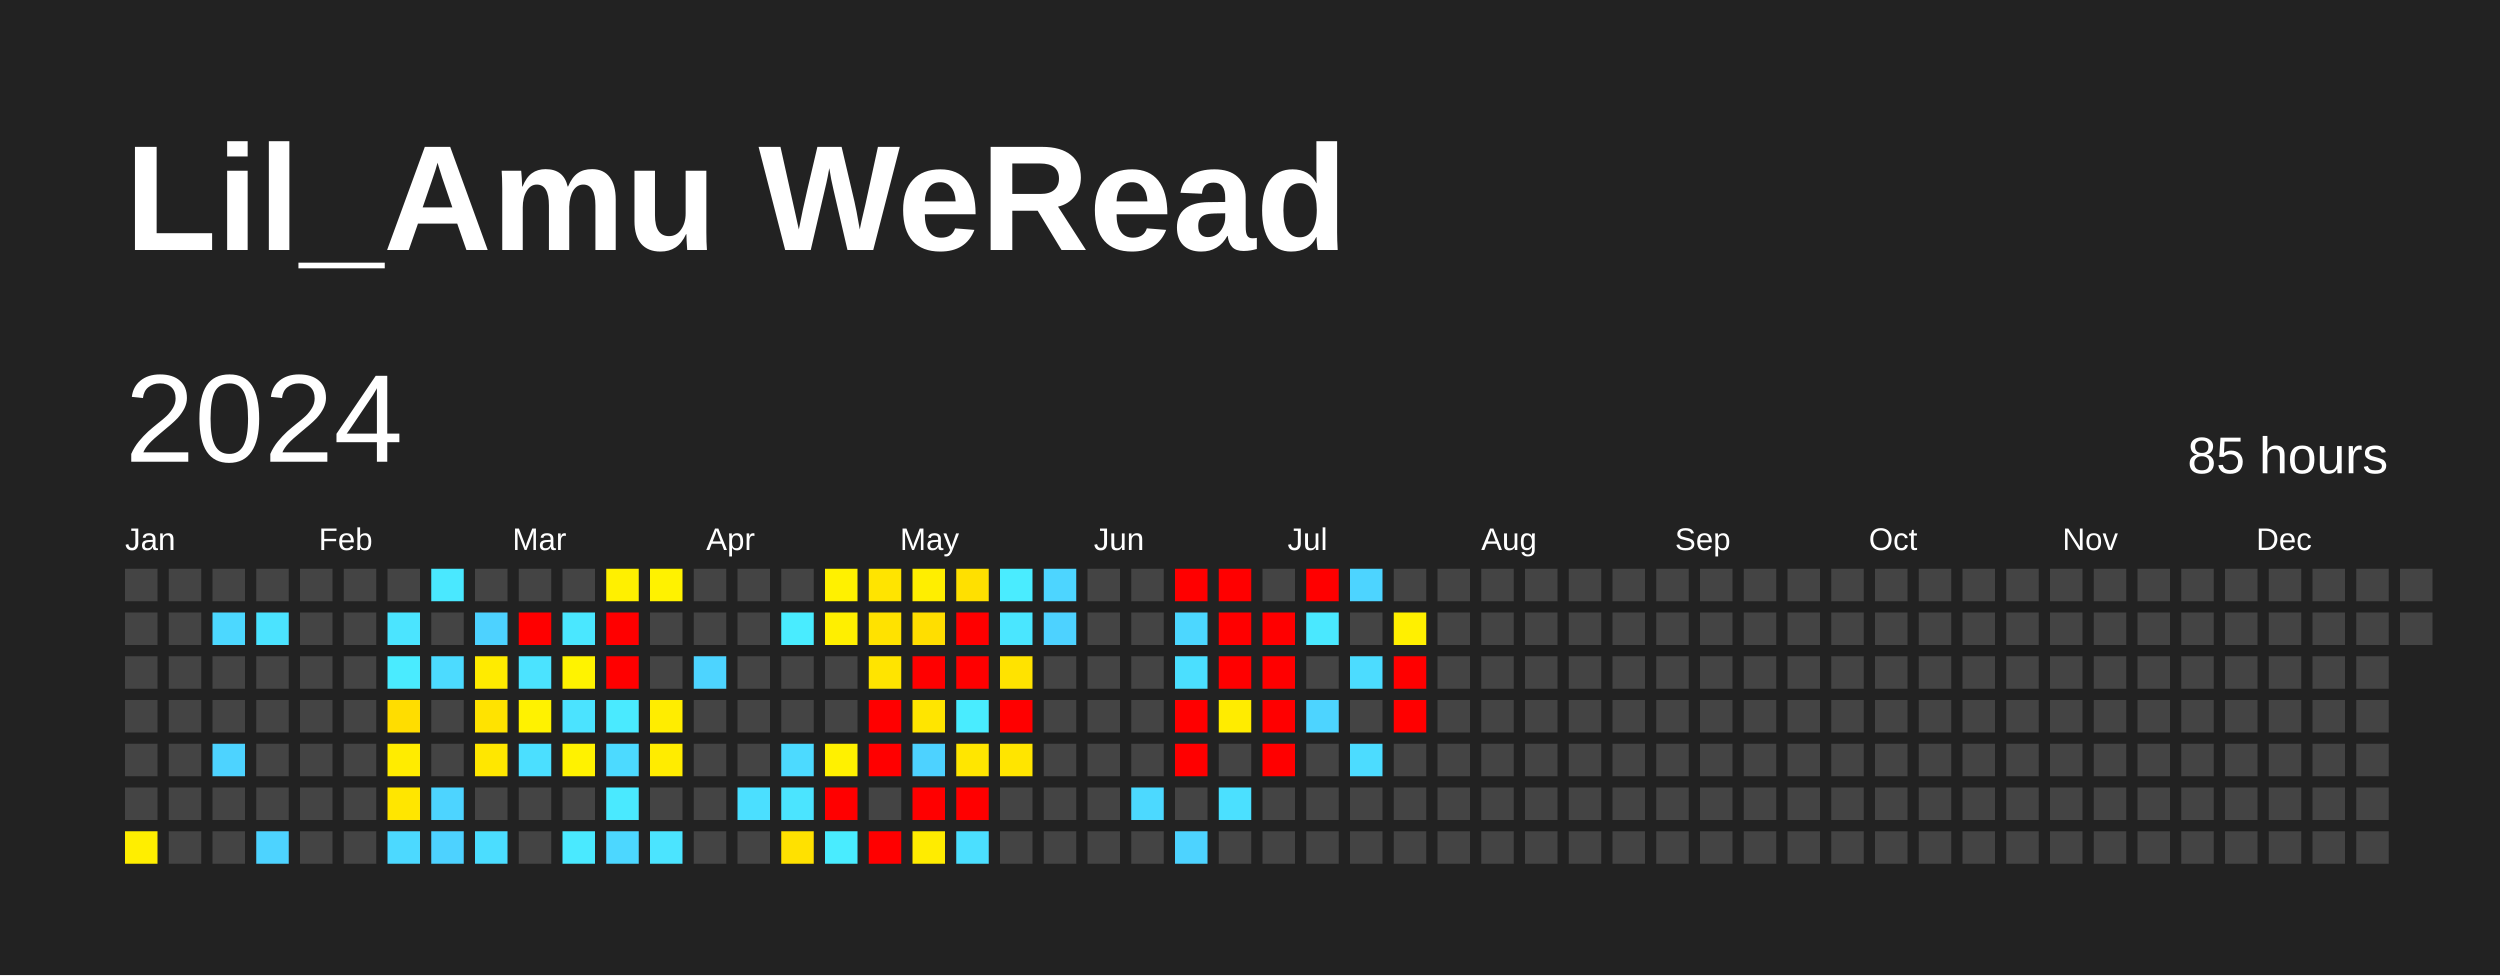
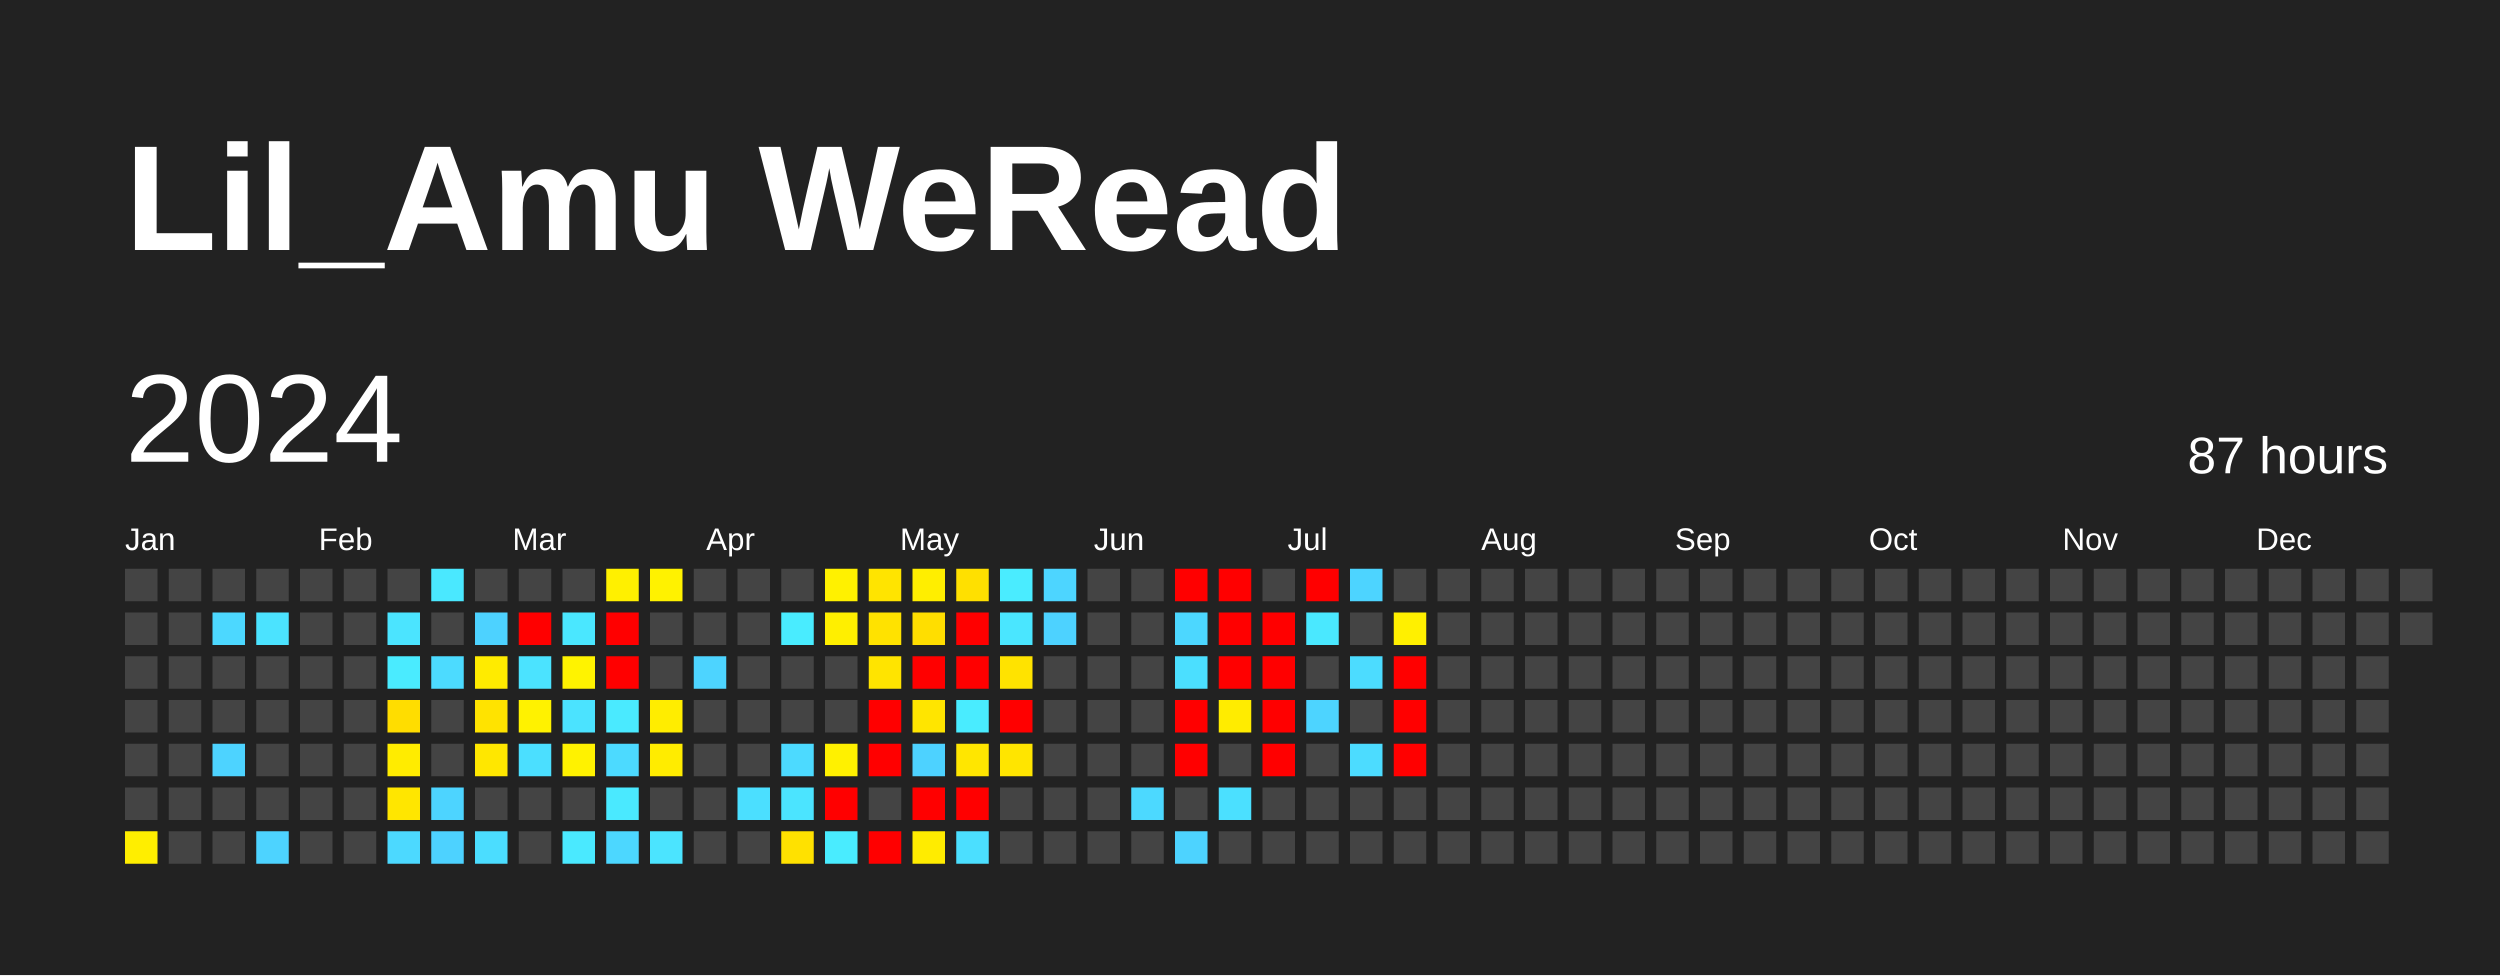
<svg xmlns="http://www.w3.org/2000/svg" baseProfile="full" height="78mm" version="1.1" viewBox="0,0,200,78" width="200mm">
  <defs />
  <rect fill="#222222" height="78" width="200" x="0" y="0" />
  <text fill="#FFFFFF" style="font-size:12px; font-family:Arial; font-weight:bold;" x="10" y="20">Lil_Amu WeRead</text>
  <text dominant-baseline="hanging" fill="#FFFFFF" style="font-size:10.0px; font-family:Arial;" x="10" y="30">2024</text>
-   <text dominant-baseline="hanging" fill="#FFFFFF" style="font-size:4.125px; font-family:Arial;" x="175" y="35">85 hours</text>
+   <text dominant-baseline="hanging" fill="#FFFFFF" style="font-size:4.125px; font-family:Arial;" x="175" y="35">87 hours</text>
  <text fill="#FFFFFF" style="font-size:2.5px; font-family:Arial" x="10.0" y="44">Jan</text>
  <text fill="#FFFFFF" style="font-size:2.5px; font-family:Arial" x="25.5" y="44">Feb</text>
  <text fill="#FFFFFF" style="font-size:2.5px; font-family:Arial" x="41.0" y="44">Mar</text>
  <text fill="#FFFFFF" style="font-size:2.5px; font-family:Arial" x="56.5" y="44">Apr</text>
  <text fill="#FFFFFF" style="font-size:2.5px; font-family:Arial" x="72.0" y="44">May</text>
  <text fill="#FFFFFF" style="font-size:2.5px; font-family:Arial" x="87.5" y="44">Jun</text>
  <text fill="#FFFFFF" style="font-size:2.5px; font-family:Arial" x="103.0" y="44">Jul</text>
  <text fill="#FFFFFF" style="font-size:2.5px; font-family:Arial" x="118.5" y="44">Aug</text>
  <text fill="#FFFFFF" style="font-size:2.5px; font-family:Arial" x="134.0" y="44">Sep</text>
  <text fill="#FFFFFF" style="font-size:2.5px; font-family:Arial" x="149.5" y="44">Oct</text>
  <text fill="#FFFFFF" style="font-size:2.5px; font-family:Arial" x="165.0" y="44">Nov</text>
  <text fill="#FFFFFF" style="font-size:2.5px; font-family:Arial" x="180.5" y="44">Dec</text>
  <rect fill="#444444" height="2.6" width="2.6" x="10.0" y="45.5" />
  <rect fill="#444444" height="2.6" width="2.6" x="10.0" y="49.0" />
  <rect fill="#444444" height="2.6" width="2.6" x="10.0" y="52.5" />
  <rect fill="#444444" height="2.6" width="2.6" x="10.0" y="56.0" />
  <rect fill="#444444" height="2.6" width="2.6" x="10.0" y="59.5" />
  <rect fill="#444444" height="2.6" width="2.6" x="10.0" y="63.0" />
  <rect fill="#ffee00" height="2.6" width="2.6" x="10.0" y="66.5" />
  <rect fill="#444444" height="2.6" width="2.6" x="13.5" y="45.5" />
  <rect fill="#444444" height="2.6" width="2.6" x="13.5" y="49.0" />
  <rect fill="#444444" height="2.6" width="2.6" x="13.5" y="52.5" />
  <rect fill="#444444" height="2.6" width="2.6" x="13.5" y="56.0" />
  <rect fill="#444444" height="2.6" width="2.6" x="13.5" y="59.5" />
  <rect fill="#444444" height="2.6" width="2.6" x="13.5" y="63.0" />
  <rect fill="#444444" height="2.6" width="2.6" x="13.5" y="66.5" />
  <rect fill="#444444" height="2.6" width="2.6" x="17.0" y="45.5" />
  <rect fill="#4cd8ff" height="2.6" width="2.6" x="17.0" y="49.0" />
  <rect fill="#444444" height="2.6" width="2.6" x="17.0" y="52.5" />
  <rect fill="#444444" height="2.6" width="2.6" x="17.0" y="56.0" />
  <rect fill="#4dd3ff" height="2.6" width="2.6" x="17.0" y="59.5" />
  <rect fill="#444444" height="2.6" width="2.6" x="17.0" y="63.0" />
  <rect fill="#444444" height="2.6" width="2.6" x="17.0" y="66.5" />
  <rect fill="#444444" height="2.6" width="2.6" x="20.5" y="45.5" />
  <rect fill="#4be3ff" height="2.6" width="2.6" x="20.5" y="49.0" />
  <rect fill="#444444" height="2.6" width="2.6" x="20.5" y="52.5" />
  <rect fill="#444444" height="2.6" width="2.6" x="20.5" y="56.0" />
  <rect fill="#444444" height="2.6" width="2.6" x="20.5" y="59.5" />
  <rect fill="#444444" height="2.6" width="2.6" x="20.5" y="63.0" />
  <rect fill="#4dd3ff" height="2.6" width="2.6" x="20.5" y="66.5" />
  <rect fill="#444444" height="2.6" width="2.6" x="24.0" y="45.5" />
  <rect fill="#444444" height="2.6" width="2.6" x="24.0" y="49.0" />
  <rect fill="#444444" height="2.6" width="2.6" x="24.0" y="52.5" />
  <rect fill="#444444" height="2.6" width="2.6" x="24.0" y="56.0" />
  <rect fill="#444444" height="2.6" width="2.6" x="24.0" y="59.5" />
  <rect fill="#444444" height="2.6" width="2.6" x="24.0" y="63.0" />
  <rect fill="#444444" height="2.6" width="2.6" x="24.0" y="66.5" />
  <rect fill="#444444" height="2.6" width="2.6" x="27.5" y="45.5" />
  <rect fill="#444444" height="2.6" width="2.6" x="27.5" y="49.0" />
  <rect fill="#444444" height="2.6" width="2.6" x="27.5" y="52.5" />
  <rect fill="#444444" height="2.6" width="2.6" x="27.5" y="56.0" />
  <rect fill="#444444" height="2.6" width="2.6" x="27.5" y="59.5" />
  <rect fill="#444444" height="2.6" width="2.6" x="27.5" y="63.0" />
  <rect fill="#444444" height="2.6" width="2.6" x="27.5" y="66.5" />
  <rect fill="#444444" height="2.6" width="2.6" x="31.0" y="45.5" />
  <rect fill="#4be4ff" height="2.6" width="2.6" x="31.0" y="49.0" />
  <rect fill="#4aebff" height="2.6" width="2.6" x="31.0" y="52.5" />
  <rect fill="#ffdd00" height="2.6" width="2.6" x="31.0" y="56.0" />
  <rect fill="#ffec00" height="2.6" width="2.6" x="31.0" y="59.5" />
  <rect fill="#ffe600" height="2.6" width="2.6" x="31.0" y="63.0" />
  <rect fill="#4cd9ff" height="2.6" width="2.6" x="31.0" y="66.5" />
  <rect fill="#4ae8ff" height="2.6" width="2.6" x="34.5" y="45.5" />
  <rect fill="#444444" height="2.6" width="2.6" x="34.5" y="49.0" />
  <rect fill="#4cdbff" height="2.6" width="2.6" x="34.5" y="52.5" />
  <rect fill="#444444" height="2.6" width="2.6" x="34.5" y="56.0" />
  <rect fill="#444444" height="2.6" width="2.6" x="34.5" y="59.5" />
  <rect fill="#4dd4ff" height="2.6" width="2.6" x="34.5" y="63.0" />
  <rect fill="#4dd2ff" height="2.6" width="2.6" x="34.5" y="66.5" />
  <rect fill="#444444" height="2.6" width="2.6" x="38.0" y="45.5" />
  <rect fill="#4dd2ff" height="2.6" width="2.6" x="38.0" y="49.0" />
  <rect fill="#ffeb00" height="2.6" width="2.6" x="38.0" y="52.5" />
  <rect fill="#ffe300" height="2.6" width="2.6" x="38.0" y="56.0" />
  <rect fill="#ffe700" height="2.6" width="2.6" x="38.0" y="59.5" />
  <rect fill="#444444" height="2.6" width="2.6" x="38.0" y="63.0" />
  <rect fill="#4bddff" height="2.6" width="2.6" x="38.0" y="66.5" />
  <rect fill="#444444" height="2.6" width="2.6" x="41.5" y="45.5" />
  <rect fill="red" height="2.6" width="2.6" x="41.5" y="49.0" />
  <rect fill="#4be3ff" height="2.6" width="2.6" x="41.5" y="52.5" />
  <rect fill="#fff200" height="2.6" width="2.6" x="41.5" y="56.0" />
  <rect fill="#4bdfff" height="2.6" width="2.6" x="41.5" y="59.5" />
  <rect fill="#444444" height="2.6" width="2.6" x="41.5" y="63.0" />
  <rect fill="#444444" height="2.6" width="2.6" x="41.5" y="66.5" />
  <rect fill="#444444" height="2.6" width="2.6" x="45.0" y="45.5" />
  <rect fill="#4ae7ff" height="2.6" width="2.6" x="45.0" y="49.0" />
  <rect fill="#fff300" height="2.6" width="2.6" x="45.0" y="52.5" />
  <rect fill="#4be3ff" height="2.6" width="2.6" x="45.0" y="56.0" />
  <rect fill="#fff200" height="2.6" width="2.6" x="45.0" y="59.5" />
  <rect fill="#444444" height="2.6" width="2.6" x="45.0" y="63.0" />
  <rect fill="#4ae9ff" height="2.6" width="2.6" x="45.0" y="66.5" />
  <rect fill="#fff000" height="2.6" width="2.6" x="48.5" y="45.5" />
  <rect fill="red" height="2.6" width="2.6" x="48.5" y="49.0" />
  <rect fill="red" height="2.6" width="2.6" x="48.5" y="52.5" />
  <rect fill="#4aeaff" height="2.6" width="2.6" x="48.5" y="56.0" />
  <rect fill="#4cdaff" height="2.6" width="2.6" x="48.5" y="59.5" />
  <rect fill="#4ae9ff" height="2.6" width="2.6" x="48.5" y="63.0" />
  <rect fill="#4cd7ff" height="2.6" width="2.6" x="48.5" y="66.5" />
  <rect fill="#fff200" height="2.6" width="2.6" x="52.0" y="45.5" />
  <rect fill="#444444" height="2.6" width="2.6" x="52.0" y="49.0" />
  <rect fill="#444444" height="2.6" width="2.6" x="52.0" y="52.5" />
  <rect fill="#ffed00" height="2.6" width="2.6" x="52.0" y="56.0" />
  <rect fill="#ffec00" height="2.6" width="2.6" x="52.0" y="59.5" />
  <rect fill="#444444" height="2.6" width="2.6" x="52.0" y="63.0" />
  <rect fill="#4be4ff" height="2.6" width="2.6" x="52.0" y="66.5" />
  <rect fill="#444444" height="2.6" width="2.6" x="55.5" y="45.5" />
  <rect fill="#444444" height="2.6" width="2.6" x="55.5" y="49.0" />
  <rect fill="#4dd4ff" height="2.6" width="2.6" x="55.5" y="52.5" />
  <rect fill="#444444" height="2.6" width="2.6" x="55.5" y="56.0" />
  <rect fill="#444444" height="2.6" width="2.6" x="55.5" y="59.5" />
  <rect fill="#444444" height="2.6" width="2.6" x="55.5" y="63.0" />
  <rect fill="#444444" height="2.6" width="2.6" x="55.5" y="66.5" />
  <rect fill="#444444" height="2.6" width="2.6" x="59.0" y="45.5" />
  <rect fill="#444444" height="2.6" width="2.6" x="59.0" y="49.0" />
  <rect fill="#444444" height="2.6" width="2.6" x="59.0" y="52.5" />
  <rect fill="#444444" height="2.6" width="2.6" x="59.0" y="56.0" />
  <rect fill="#444444" height="2.6" width="2.6" x="59.0" y="59.5" />
  <rect fill="#4bdfff" height="2.6" width="2.6" x="59.0" y="63.0" />
  <rect fill="#444444" height="2.6" width="2.6" x="59.0" y="66.5" />
  <rect fill="#444444" height="2.6" width="2.6" x="62.5" y="45.5" />
  <rect fill="#49ecff" height="2.6" width="2.6" x="62.5" y="49.0" />
  <rect fill="#444444" height="2.6" width="2.6" x="62.5" y="52.5" />
  <rect fill="#444444" height="2.6" width="2.6" x="62.5" y="56.0" />
  <rect fill="#4cdaff" height="2.6" width="2.6" x="62.5" y="59.5" />
  <rect fill="#4be4ff" height="2.6" width="2.6" x="62.5" y="63.0" />
  <rect fill="#ffe100" height="2.6" width="2.6" x="62.5" y="66.5" />
  <rect fill="#fff100" height="2.6" width="2.6" x="66.0" y="45.5" />
  <rect fill="#ffef00" height="2.6" width="2.6" x="66.0" y="49.0" />
  <rect fill="#444444" height="2.6" width="2.6" x="66.0" y="52.5" />
  <rect fill="#444444" height="2.6" width="2.6" x="66.0" y="56.0" />
  <rect fill="#fff100" height="2.6" width="2.6" x="66.0" y="59.5" />
  <rect fill="red" height="2.6" width="2.6" x="66.0" y="63.0" />
  <rect fill="#49ecff" height="2.6" width="2.6" x="66.0" y="66.5" />
  <rect fill="#ffe400" height="2.6" width="2.6" x="69.5" y="45.5" />
  <rect fill="#ffe200" height="2.6" width="2.6" x="69.5" y="49.0" />
  <rect fill="#ffe400" height="2.6" width="2.6" x="69.5" y="52.5" />
  <rect fill="red" height="2.6" width="2.6" x="69.5" y="56.0" />
  <rect fill="red" height="2.6" width="2.6" x="69.5" y="59.5" />
  <rect fill="#444444" height="2.6" width="2.6" x="69.5" y="63.0" />
  <rect fill="red" height="2.6" width="2.6" x="69.5" y="66.5" />
  <rect fill="#ffee00" height="2.6" width="2.6" x="73.0" y="45.5" />
  <rect fill="#ffde00" height="2.6" width="2.6" x="73.0" y="49.0" />
  <rect fill="red" height="2.6" width="2.6" x="73.0" y="52.5" />
  <rect fill="#ffe500" height="2.6" width="2.6" x="73.0" y="56.0" />
  <rect fill="#4dd2ff" height="2.6" width="2.6" x="73.0" y="59.5" />
  <rect fill="red" height="2.6" width="2.6" x="73.0" y="63.0" />
  <rect fill="#ffec00" height="2.6" width="2.6" x="73.0" y="66.5" />
  <rect fill="#ffe000" height="2.6" width="2.6" x="76.5" y="45.5" />
  <rect fill="red" height="2.6" width="2.6" x="76.5" y="49.0" />
  <rect fill="red" height="2.6" width="2.6" x="76.5" y="52.5" />
  <rect fill="#49ecff" height="2.6" width="2.6" x="76.5" y="56.0" />
  <rect fill="#ffe600" height="2.6" width="2.6" x="76.5" y="59.5" />
  <rect fill="red" height="2.6" width="2.6" x="76.5" y="63.0" />
  <rect fill="#4bdfff" height="2.6" width="2.6" x="76.5" y="66.5" />
  <rect fill="#4aecff" height="2.6" width="2.6" x="80.0" y="45.5" />
  <rect fill="#4ae6ff" height="2.6" width="2.6" x="80.0" y="49.0" />
  <rect fill="#ffe300" height="2.6" width="2.6" x="80.0" y="52.5" />
  <rect fill="red" height="2.6" width="2.6" x="80.0" y="56.0" />
  <rect fill="#ffe500" height="2.6" width="2.6" x="80.0" y="59.5" />
  <rect fill="#444444" height="2.6" width="2.6" x="80.0" y="63.0" />
  <rect fill="#444444" height="2.6" width="2.6" x="80.0" y="66.5" />
  <rect fill="#4dd5ff" height="2.6" width="2.6" x="83.5" y="45.5" />
  <rect fill="#4dd2ff" height="2.6" width="2.6" x="83.5" y="49.0" />
  <rect fill="#444444" height="2.6" width="2.6" x="83.5" y="52.5" />
  <rect fill="#444444" height="2.6" width="2.6" x="83.5" y="56.0" />
  <rect fill="#444444" height="2.6" width="2.6" x="83.5" y="59.5" />
  <rect fill="#444444" height="2.6" width="2.6" x="83.5" y="63.0" />
  <rect fill="#444444" height="2.6" width="2.6" x="83.5" y="66.5" />
  <rect fill="#444444" height="2.6" width="2.6" x="87.0" y="45.5" />
  <rect fill="#444444" height="2.6" width="2.6" x="87.0" y="49.0" />
  <rect fill="#444444" height="2.6" width="2.6" x="87.0" y="52.5" />
  <rect fill="#444444" height="2.6" width="2.6" x="87.0" y="56.0" />
  <rect fill="#444444" height="2.6" width="2.6" x="87.0" y="59.5" />
  <rect fill="#444444" height="2.6" width="2.6" x="87.0" y="63.0" />
  <rect fill="#444444" height="2.6" width="2.6" x="87.0" y="66.5" />
  <rect fill="#444444" height="2.6" width="2.6" x="90.5" y="45.5" />
  <rect fill="#444444" height="2.6" width="2.6" x="90.5" y="49.0" />
  <rect fill="#444444" height="2.6" width="2.6" x="90.5" y="52.5" />
  <rect fill="#444444" height="2.6" width="2.6" x="90.5" y="56.0" />
  <rect fill="#444444" height="2.6" width="2.6" x="90.5" y="59.5" />
  <rect fill="#4cd9ff" height="2.6" width="2.6" x="90.5" y="63.0" />
  <rect fill="#444444" height="2.6" width="2.6" x="90.5" y="66.5" />
  <rect fill="red" height="2.6" width="2.6" x="94.0" y="45.5" />
  <rect fill="#4cd7ff" height="2.6" width="2.6" x="94.0" y="49.0" />
  <rect fill="#4bdfff" height="2.6" width="2.6" x="94.0" y="52.5" />
  <rect fill="red" height="2.6" width="2.6" x="94.0" y="56.0" />
  <rect fill="red" height="2.6" width="2.6" x="94.0" y="59.5" />
  <rect fill="#444444" height="2.6" width="2.6" x="94.0" y="63.0" />
  <rect fill="#4dd3ff" height="2.6" width="2.6" x="94.0" y="66.5" />
  <rect fill="red" height="2.6" width="2.6" x="97.5" y="45.5" />
  <rect fill="red" height="2.6" width="2.6" x="97.5" y="49.0" />
  <rect fill="red" height="2.6" width="2.6" x="97.5" y="52.5" />
  <rect fill="#ffec00" height="2.6" width="2.6" x="97.5" y="56.0" />
  <rect fill="#444444" height="2.6" width="2.6" x="97.5" y="59.5" />
  <rect fill="#4be0ff" height="2.6" width="2.6" x="97.5" y="63.0" />
  <rect fill="#444444" height="2.6" width="2.6" x="97.5" y="66.5" />
  <rect fill="#444444" height="2.6" width="2.6" x="101.0" y="45.5" />
  <rect fill="red" height="2.6" width="2.6" x="101.0" y="49.0" />
  <rect fill="red" height="2.6" width="2.6" x="101.0" y="52.5" />
  <rect fill="red" height="2.6" width="2.6" x="101.0" y="56.0" />
  <rect fill="red" height="2.6" width="2.6" x="101.0" y="59.5" />
  <rect fill="#444444" height="2.6" width="2.6" x="101.0" y="63.0" />
  <rect fill="#444444" height="2.6" width="2.6" x="101.0" y="66.5" />
  <rect fill="red" height="2.6" width="2.6" x="104.5" y="45.5" />
  <rect fill="#4ae8ff" height="2.6" width="2.6" x="104.5" y="49.0" />
  <rect fill="#444444" height="2.6" width="2.6" x="104.5" y="52.5" />
  <rect fill="#4dd4ff" height="2.6" width="2.6" x="104.5" y="56.0" />
  <rect fill="#444444" height="2.6" width="2.6" x="104.5" y="59.5" />
  <rect fill="#444444" height="2.6" width="2.6" x="104.5" y="63.0" />
  <rect fill="#444444" height="2.6" width="2.6" x="104.5" y="66.5" />
  <rect fill="#4dd4ff" height="2.6" width="2.6" x="108.0" y="45.5" />
  <rect fill="#444444" height="2.6" width="2.6" x="108.0" y="49.0" />
  <rect fill="#4cdcff" height="2.6" width="2.6" x="108.0" y="52.5" />
  <rect fill="#444444" height="2.6" width="2.6" x="108.0" y="56.0" />
  <rect fill="#4cdcff" height="2.6" width="2.6" x="108.0" y="59.5" />
  <rect fill="#444444" height="2.6" width="2.6" x="108.0" y="63.0" />
  <rect fill="#444444" height="2.6" width="2.6" x="108.0" y="66.5" />
  <rect fill="#444444" height="2.6" width="2.6" x="111.5" y="45.5" />
  <rect fill="#fff000" height="2.6" width="2.6" x="111.5" y="49.0" />
  <rect fill="red" height="2.6" width="2.6" x="111.5" y="52.5" />
  <rect fill="red" height="2.6" width="2.6" x="111.5" y="56.0" />
-   <rect fill="#444444" height="2.6" width="2.6" x="111.5" y="59.5" />
+   <rect fill="red" height="2.6" width="2.6" x="111.5" y="59.5" />
  <rect fill="#444444" height="2.6" width="2.6" x="111.5" y="63.0" />
  <rect fill="#444444" height="2.6" width="2.6" x="111.5" y="66.5" />
  <rect fill="#444444" height="2.6" width="2.6" x="115.0" y="45.5" />
  <rect fill="#444444" height="2.6" width="2.6" x="115.0" y="49.0" />
  <rect fill="#444444" height="2.6" width="2.6" x="115.0" y="52.5" />
  <rect fill="#444444" height="2.6" width="2.6" x="115.0" y="56.0" />
  <rect fill="#444444" height="2.6" width="2.6" x="115.0" y="59.5" />
  <rect fill="#444444" height="2.6" width="2.6" x="115.0" y="63.0" />
  <rect fill="#444444" height="2.6" width="2.6" x="115.0" y="66.5" />
  <rect fill="#444444" height="2.6" width="2.6" x="118.5" y="45.5" />
  <rect fill="#444444" height="2.6" width="2.6" x="118.5" y="49.0" />
  <rect fill="#444444" height="2.6" width="2.6" x="118.5" y="52.5" />
  <rect fill="#444444" height="2.6" width="2.6" x="118.5" y="56.0" />
  <rect fill="#444444" height="2.6" width="2.6" x="118.5" y="59.5" />
  <rect fill="#444444" height="2.6" width="2.6" x="118.5" y="63.0" />
  <rect fill="#444444" height="2.6" width="2.6" x="118.5" y="66.5" />
  <rect fill="#444444" height="2.6" width="2.6" x="122.0" y="45.5" />
  <rect fill="#444444" height="2.6" width="2.6" x="122.0" y="49.0" />
  <rect fill="#444444" height="2.6" width="2.6" x="122.0" y="52.5" />
  <rect fill="#444444" height="2.6" width="2.6" x="122.0" y="56.0" />
  <rect fill="#444444" height="2.6" width="2.6" x="122.0" y="59.5" />
  <rect fill="#444444" height="2.6" width="2.6" x="122.0" y="63.0" />
  <rect fill="#444444" height="2.6" width="2.6" x="122.0" y="66.5" />
  <rect fill="#444444" height="2.6" width="2.6" x="125.5" y="45.5" />
  <rect fill="#444444" height="2.6" width="2.6" x="125.5" y="49.0" />
  <rect fill="#444444" height="2.6" width="2.6" x="125.5" y="52.5" />
  <rect fill="#444444" height="2.6" width="2.6" x="125.5" y="56.0" />
  <rect fill="#444444" height="2.6" width="2.6" x="125.5" y="59.5" />
  <rect fill="#444444" height="2.6" width="2.6" x="125.5" y="63.0" />
  <rect fill="#444444" height="2.6" width="2.6" x="125.5" y="66.5" />
  <rect fill="#444444" height="2.6" width="2.6" x="129.0" y="45.5" />
  <rect fill="#444444" height="2.6" width="2.6" x="129.0" y="49.0" />
  <rect fill="#444444" height="2.6" width="2.6" x="129.0" y="52.5" />
  <rect fill="#444444" height="2.6" width="2.6" x="129.0" y="56.0" />
  <rect fill="#444444" height="2.6" width="2.6" x="129.0" y="59.5" />
  <rect fill="#444444" height="2.6" width="2.6" x="129.0" y="63.0" />
  <rect fill="#444444" height="2.6" width="2.6" x="129.0" y="66.5" />
  <rect fill="#444444" height="2.6" width="2.6" x="132.5" y="45.5" />
  <rect fill="#444444" height="2.6" width="2.6" x="132.5" y="49.0" />
  <rect fill="#444444" height="2.6" width="2.6" x="132.5" y="52.5" />
  <rect fill="#444444" height="2.6" width="2.6" x="132.5" y="56.0" />
  <rect fill="#444444" height="2.6" width="2.6" x="132.5" y="59.5" />
  <rect fill="#444444" height="2.6" width="2.6" x="132.5" y="63.0" />
  <rect fill="#444444" height="2.6" width="2.6" x="132.5" y="66.5" />
  <rect fill="#444444" height="2.6" width="2.6" x="136.0" y="45.5" />
  <rect fill="#444444" height="2.6" width="2.6" x="136.0" y="49.0" />
  <rect fill="#444444" height="2.6" width="2.6" x="136.0" y="52.5" />
  <rect fill="#444444" height="2.6" width="2.6" x="136.0" y="56.0" />
  <rect fill="#444444" height="2.6" width="2.6" x="136.0" y="59.5" />
  <rect fill="#444444" height="2.6" width="2.6" x="136.0" y="63.0" />
  <rect fill="#444444" height="2.6" width="2.6" x="136.0" y="66.5" />
  <rect fill="#444444" height="2.6" width="2.6" x="139.5" y="45.5" />
  <rect fill="#444444" height="2.6" width="2.6" x="139.5" y="49.0" />
  <rect fill="#444444" height="2.6" width="2.6" x="139.5" y="52.5" />
  <rect fill="#444444" height="2.6" width="2.6" x="139.5" y="56.0" />
  <rect fill="#444444" height="2.6" width="2.6" x="139.5" y="59.5" />
  <rect fill="#444444" height="2.6" width="2.6" x="139.5" y="63.0" />
  <rect fill="#444444" height="2.6" width="2.6" x="139.5" y="66.5" />
  <rect fill="#444444" height="2.6" width="2.6" x="143.0" y="45.5" />
  <rect fill="#444444" height="2.6" width="2.6" x="143.0" y="49.0" />
  <rect fill="#444444" height="2.6" width="2.6" x="143.0" y="52.5" />
  <rect fill="#444444" height="2.6" width="2.6" x="143.0" y="56.0" />
  <rect fill="#444444" height="2.6" width="2.6" x="143.0" y="59.5" />
  <rect fill="#444444" height="2.6" width="2.6" x="143.0" y="63.0" />
  <rect fill="#444444" height="2.6" width="2.6" x="143.0" y="66.5" />
  <rect fill="#444444" height="2.6" width="2.6" x="146.5" y="45.5" />
  <rect fill="#444444" height="2.6" width="2.6" x="146.5" y="49.0" />
  <rect fill="#444444" height="2.6" width="2.6" x="146.5" y="52.5" />
  <rect fill="#444444" height="2.6" width="2.6" x="146.5" y="56.0" />
  <rect fill="#444444" height="2.6" width="2.6" x="146.5" y="59.5" />
  <rect fill="#444444" height="2.6" width="2.6" x="146.5" y="63.0" />
  <rect fill="#444444" height="2.6" width="2.6" x="146.5" y="66.5" />
  <rect fill="#444444" height="2.6" width="2.6" x="150.0" y="45.5" />
  <rect fill="#444444" height="2.6" width="2.6" x="150.0" y="49.0" />
  <rect fill="#444444" height="2.6" width="2.6" x="150.0" y="52.5" />
  <rect fill="#444444" height="2.6" width="2.6" x="150.0" y="56.0" />
  <rect fill="#444444" height="2.6" width="2.6" x="150.0" y="59.5" />
  <rect fill="#444444" height="2.6" width="2.6" x="150.0" y="63.0" />
  <rect fill="#444444" height="2.6" width="2.6" x="150.0" y="66.5" />
  <rect fill="#444444" height="2.6" width="2.6" x="153.5" y="45.5" />
  <rect fill="#444444" height="2.6" width="2.6" x="153.5" y="49.0" />
  <rect fill="#444444" height="2.6" width="2.6" x="153.5" y="52.5" />
  <rect fill="#444444" height="2.6" width="2.6" x="153.5" y="56.0" />
  <rect fill="#444444" height="2.6" width="2.6" x="153.5" y="59.5" />
  <rect fill="#444444" height="2.6" width="2.6" x="153.5" y="63.0" />
  <rect fill="#444444" height="2.6" width="2.6" x="153.5" y="66.5" />
  <rect fill="#444444" height="2.6" width="2.6" x="157.0" y="45.5" />
  <rect fill="#444444" height="2.6" width="2.6" x="157.0" y="49.0" />
  <rect fill="#444444" height="2.6" width="2.6" x="157.0" y="52.5" />
  <rect fill="#444444" height="2.6" width="2.6" x="157.0" y="56.0" />
  <rect fill="#444444" height="2.6" width="2.6" x="157.0" y="59.5" />
  <rect fill="#444444" height="2.6" width="2.6" x="157.0" y="63.0" />
  <rect fill="#444444" height="2.6" width="2.6" x="157.0" y="66.5" />
  <rect fill="#444444" height="2.6" width="2.6" x="160.5" y="45.5" />
  <rect fill="#444444" height="2.6" width="2.6" x="160.5" y="49.0" />
  <rect fill="#444444" height="2.6" width="2.6" x="160.5" y="52.5" />
  <rect fill="#444444" height="2.6" width="2.6" x="160.5" y="56.0" />
  <rect fill="#444444" height="2.6" width="2.6" x="160.5" y="59.5" />
  <rect fill="#444444" height="2.6" width="2.6" x="160.5" y="63.0" />
  <rect fill="#444444" height="2.6" width="2.6" x="160.5" y="66.5" />
  <rect fill="#444444" height="2.6" width="2.6" x="164.0" y="45.5" />
  <rect fill="#444444" height="2.6" width="2.6" x="164.0" y="49.0" />
  <rect fill="#444444" height="2.6" width="2.6" x="164.0" y="52.5" />
  <rect fill="#444444" height="2.6" width="2.6" x="164.0" y="56.0" />
  <rect fill="#444444" height="2.6" width="2.6" x="164.0" y="59.5" />
  <rect fill="#444444" height="2.6" width="2.6" x="164.0" y="63.0" />
  <rect fill="#444444" height="2.6" width="2.6" x="164.0" y="66.5" />
  <rect fill="#444444" height="2.6" width="2.6" x="167.5" y="45.5" />
  <rect fill="#444444" height="2.6" width="2.6" x="167.5" y="49.0" />
  <rect fill="#444444" height="2.6" width="2.6" x="167.5" y="52.5" />
  <rect fill="#444444" height="2.6" width="2.6" x="167.5" y="56.0" />
  <rect fill="#444444" height="2.6" width="2.6" x="167.5" y="59.5" />
  <rect fill="#444444" height="2.6" width="2.6" x="167.5" y="63.0" />
  <rect fill="#444444" height="2.6" width="2.6" x="167.5" y="66.5" />
  <rect fill="#444444" height="2.6" width="2.6" x="171.0" y="45.5" />
  <rect fill="#444444" height="2.6" width="2.6" x="171.0" y="49.0" />
  <rect fill="#444444" height="2.6" width="2.6" x="171.0" y="52.5" />
  <rect fill="#444444" height="2.6" width="2.6" x="171.0" y="56.0" />
  <rect fill="#444444" height="2.6" width="2.6" x="171.0" y="59.5" />
  <rect fill="#444444" height="2.6" width="2.6" x="171.0" y="63.0" />
  <rect fill="#444444" height="2.6" width="2.6" x="171.0" y="66.5" />
  <rect fill="#444444" height="2.6" width="2.6" x="174.5" y="45.5" />
  <rect fill="#444444" height="2.6" width="2.6" x="174.5" y="49.0" />
  <rect fill="#444444" height="2.6" width="2.6" x="174.5" y="52.5" />
  <rect fill="#444444" height="2.6" width="2.6" x="174.5" y="56.0" />
  <rect fill="#444444" height="2.6" width="2.6" x="174.5" y="59.5" />
  <rect fill="#444444" height="2.6" width="2.6" x="174.5" y="63.0" />
  <rect fill="#444444" height="2.6" width="2.6" x="174.5" y="66.5" />
  <rect fill="#444444" height="2.6" width="2.6" x="178.0" y="45.5" />
  <rect fill="#444444" height="2.6" width="2.6" x="178.0" y="49.0" />
  <rect fill="#444444" height="2.6" width="2.6" x="178.0" y="52.5" />
  <rect fill="#444444" height="2.6" width="2.6" x="178.0" y="56.0" />
  <rect fill="#444444" height="2.6" width="2.6" x="178.0" y="59.5" />
  <rect fill="#444444" height="2.6" width="2.6" x="178.0" y="63.0" />
  <rect fill="#444444" height="2.6" width="2.6" x="178.0" y="66.5" />
  <rect fill="#444444" height="2.6" width="2.6" x="181.5" y="45.5" />
  <rect fill="#444444" height="2.6" width="2.6" x="181.5" y="49.0" />
  <rect fill="#444444" height="2.6" width="2.6" x="181.5" y="52.5" />
  <rect fill="#444444" height="2.6" width="2.6" x="181.5" y="56.0" />
  <rect fill="#444444" height="2.6" width="2.6" x="181.5" y="59.5" />
  <rect fill="#444444" height="2.6" width="2.6" x="181.5" y="63.0" />
  <rect fill="#444444" height="2.6" width="2.6" x="181.5" y="66.5" />
  <rect fill="#444444" height="2.6" width="2.6" x="185.0" y="45.5" />
  <rect fill="#444444" height="2.6" width="2.6" x="185.0" y="49.0" />
  <rect fill="#444444" height="2.6" width="2.6" x="185.0" y="52.5" />
  <rect fill="#444444" height="2.6" width="2.6" x="185.0" y="56.0" />
  <rect fill="#444444" height="2.6" width="2.6" x="185.0" y="59.5" />
  <rect fill="#444444" height="2.6" width="2.6" x="185.0" y="63.0" />
  <rect fill="#444444" height="2.6" width="2.6" x="185.0" y="66.5" />
  <rect fill="#444444" height="2.6" width="2.6" x="188.5" y="45.5" />
  <rect fill="#444444" height="2.6" width="2.6" x="188.5" y="49.0" />
  <rect fill="#444444" height="2.6" width="2.6" x="188.5" y="52.5" />
  <rect fill="#444444" height="2.6" width="2.6" x="188.5" y="56.0" />
  <rect fill="#444444" height="2.6" width="2.6" x="188.5" y="59.5" />
  <rect fill="#444444" height="2.6" width="2.6" x="188.5" y="63.0" />
  <rect fill="#444444" height="2.6" width="2.6" x="188.5" y="66.5" />
  <rect fill="#444444" height="2.6" width="2.6" x="192.0" y="45.5" />
  <rect fill="#444444" height="2.6" width="2.6" x="192.0" y="49.0" />
</svg>
